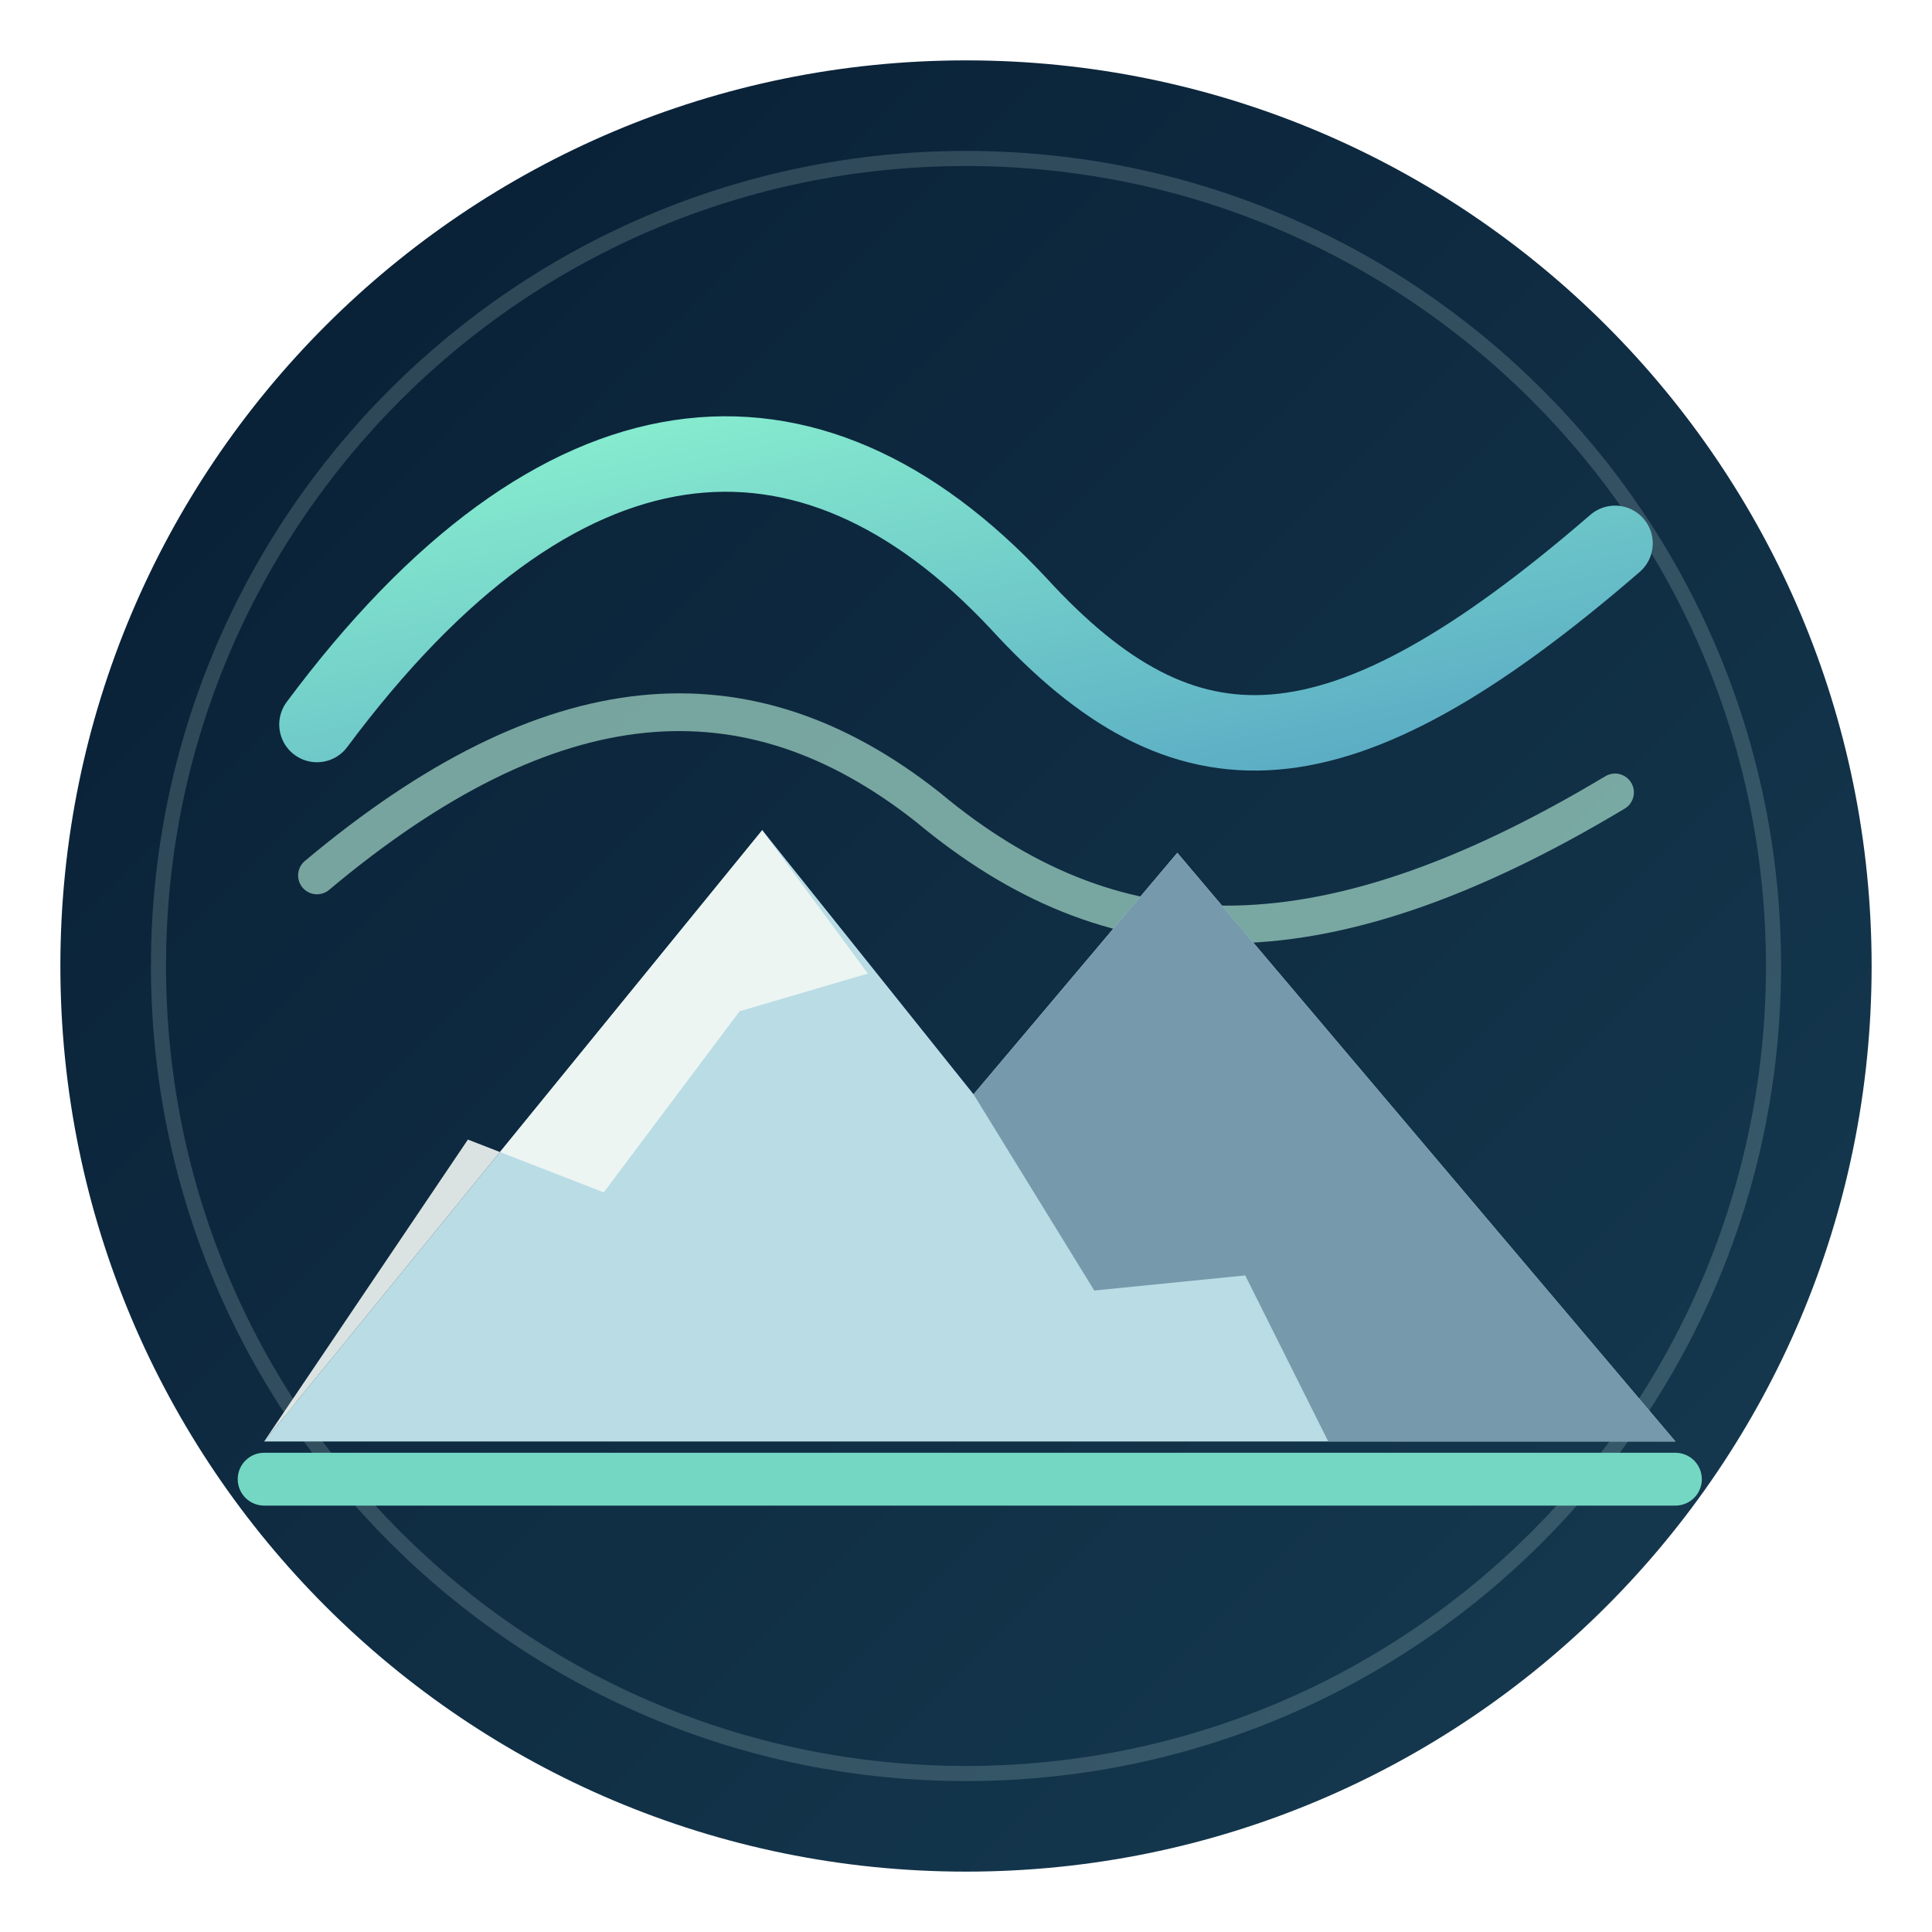
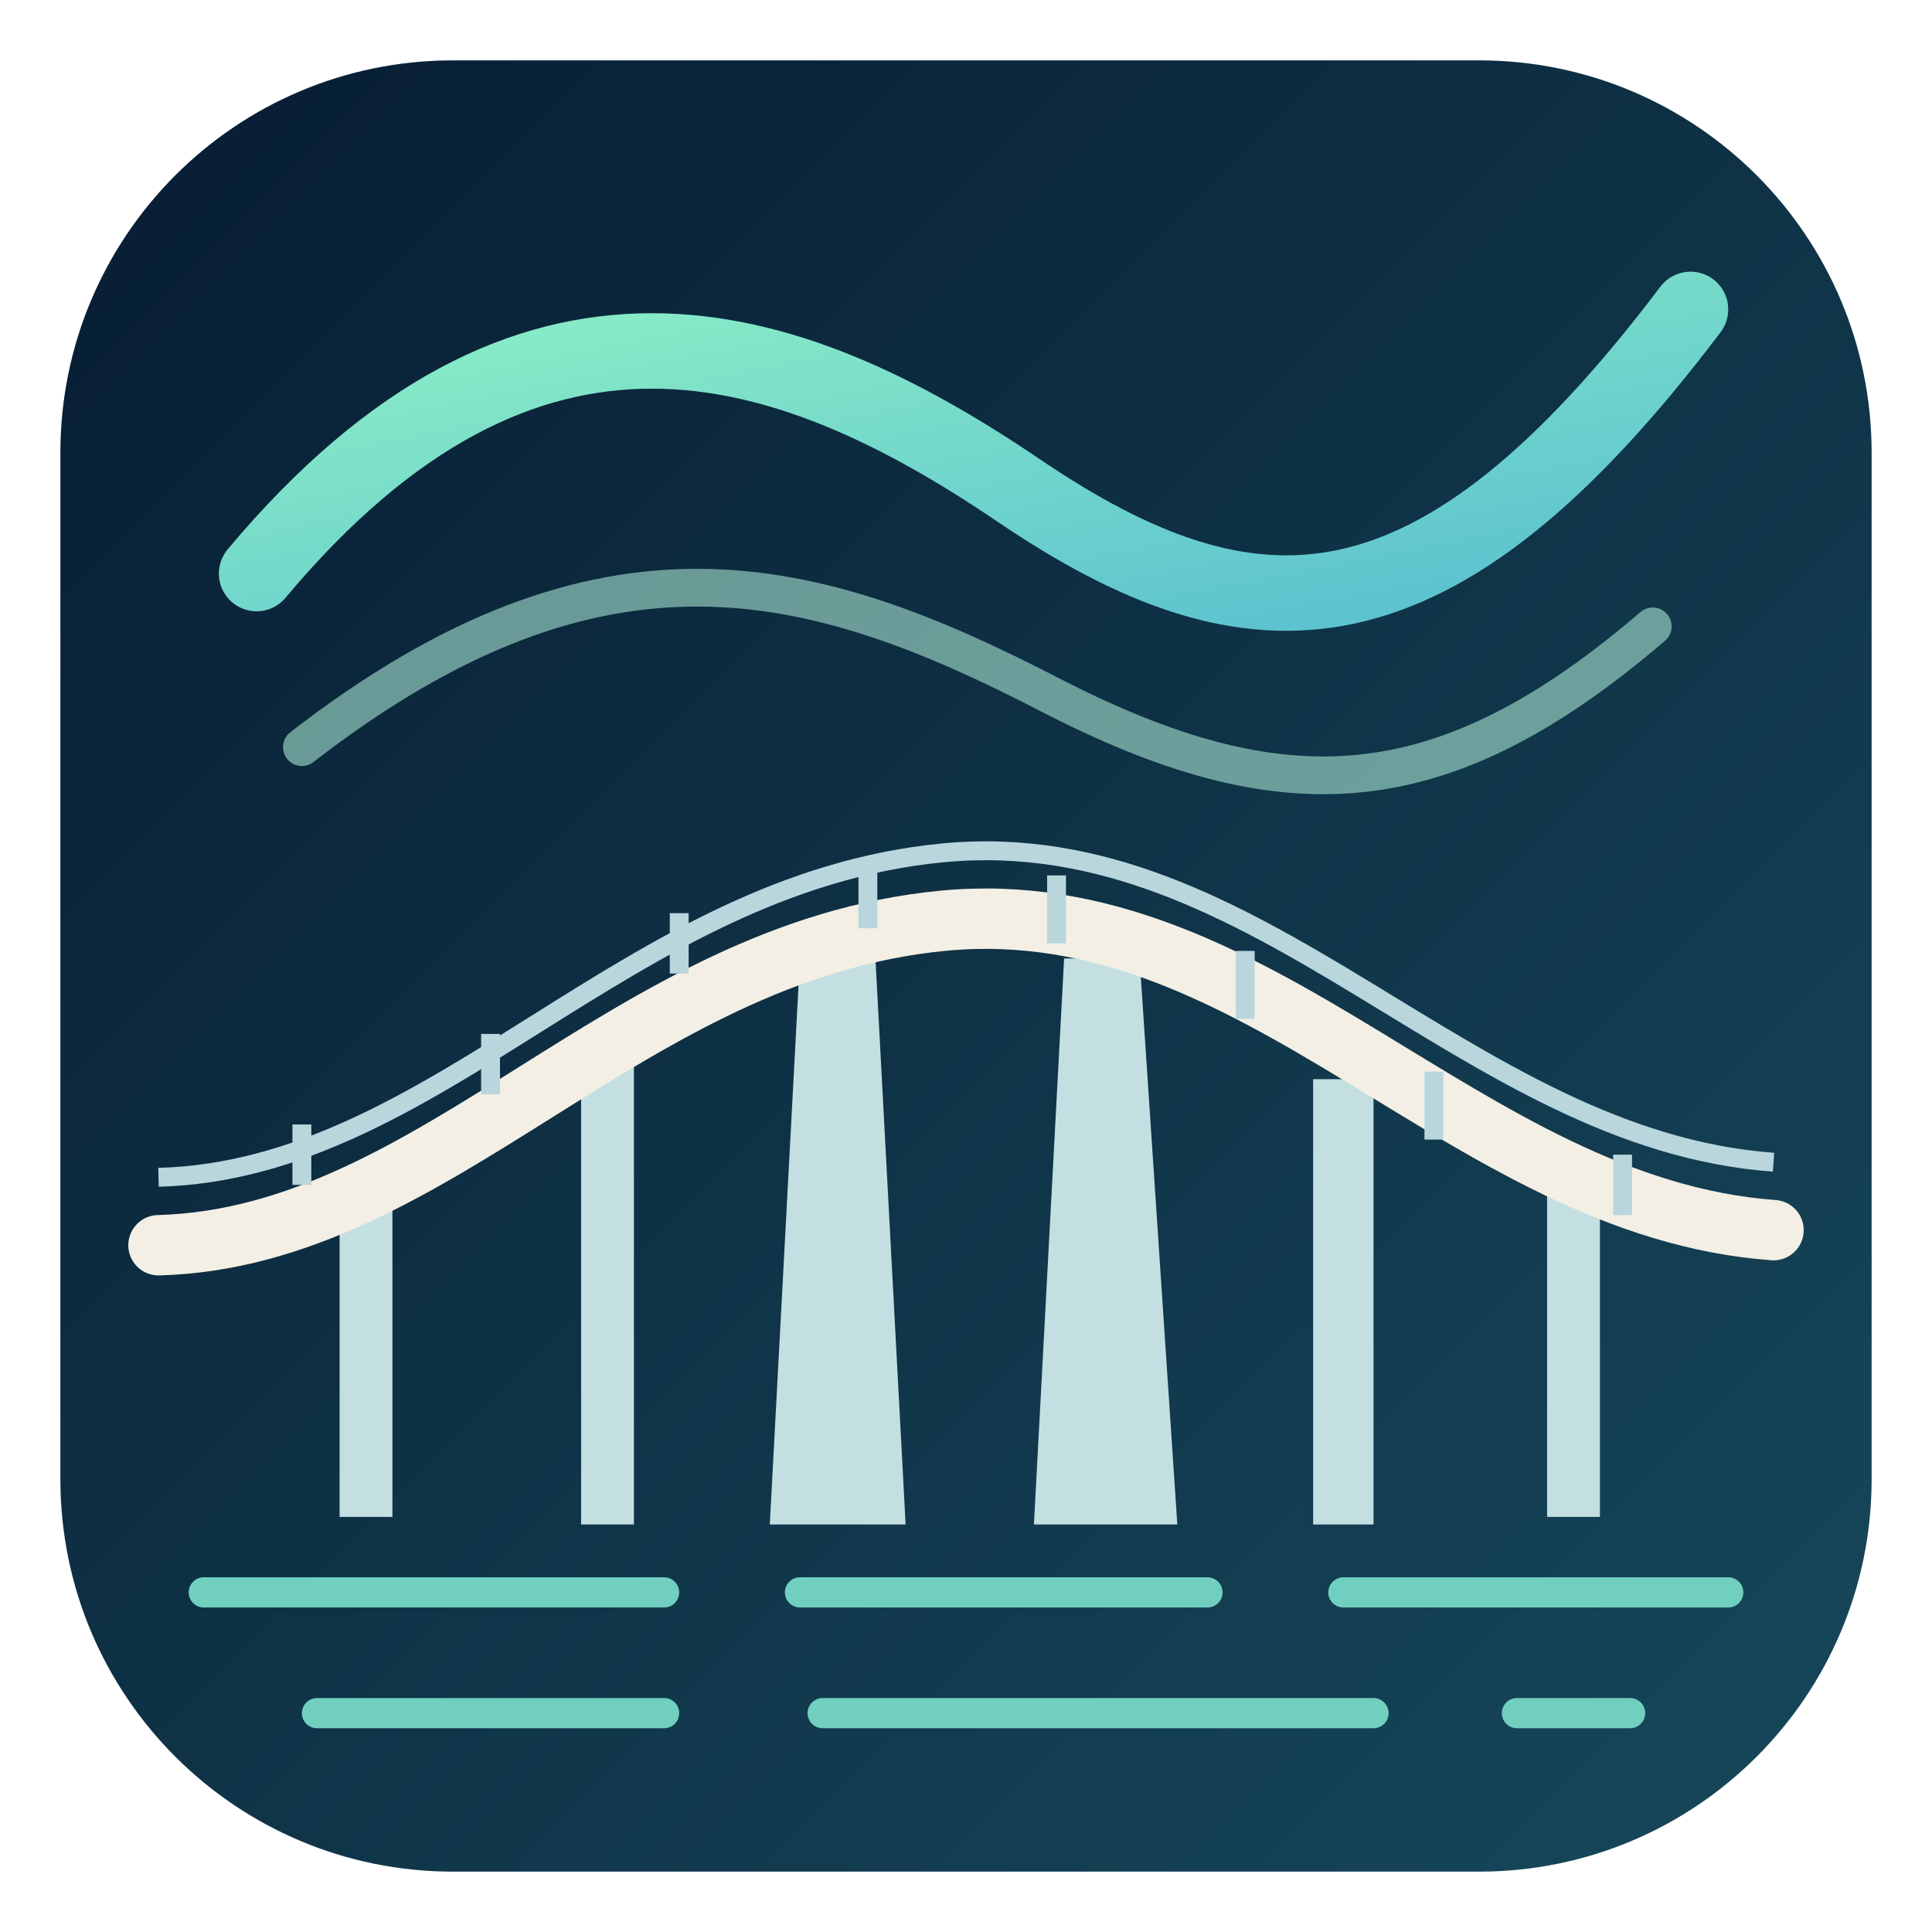
<svg xmlns="http://www.w3.org/2000/svg" viewBox="0 0 256 256" role="img" aria-labelledby="title desc">
  <defs>
    <linearGradient id="field" x1="0" y1="0" x2="1" y2="1">
-       <stop stop-color="#081d33" />
-       <stop offset="1" stop-color="#163c52" />
+       <stop stop-color="#071c32" />
+       <stop offset="1" stop-color="#17485b" />
    </linearGradient>
    <linearGradient id="aurora" x1="0" y1="0" x2="1" y2="1">
-       <stop stop-color="#89f0cf" />
-       <stop offset="1" stop-color="#59a9c4" />
+       <stop stop-color="#8ef0c5" />
+       <stop offset="1" stop-color="#58bfd0" />
    </linearGradient>
  </defs>
-   <circle cx="128" cy="128" r="120" fill="url(#field)" />
-   <circle cx="128" cy="128" r="107" fill="none" stroke="#dffcf5" stroke-opacity=".17" stroke-width="2" />
-   <path d="M42 96c32-43 65-46 93-16 22 24 42 24 79-8" fill="none" stroke="url(#aurora)" stroke-width="10" stroke-linecap="round" />
-   <path d="M42 116c31-26 57-28 81-9 24 20 51 22 91-2" fill="none" stroke="#c5ffe6" stroke-opacity=".58" stroke-width="5" stroke-linecap="round" />
-   <path d="m35 191 66-81 28 35 27-32 66 78z" fill="#b9dce5" />
-   <path d="m35 191 66-81 14 19-17 5-18 24-18-7-27 40z" fill="#f2f7f4" fill-opacity=".9" />
-   <path d="m129 145 27-32 66 78h-46l-11-22-20 2z" fill="#7699ac" />
-   <path d="M35 196h187" stroke="#74d7c3" stroke-width="7" stroke-linecap="round" />
+   <g id="tromso-bridge-and-aurora">
+     <rect x="8" y="8" width="240" height="240" rx="52" fill="url(#field)" />
+     <path d="M34 76C70 33 104 44 135 65S190 86 224 41" fill="none" stroke="url(#aurora)" stroke-width="10" stroke-linecap="round" />
+     <path d="M40 99C80 68 108 76 139 92S191 107 219 83" fill="none" stroke="#b8f8e0" stroke-opacity=".55" stroke-width="5" stroke-linecap="round" />
+     <g fill="#c4dfe1">
+       <path d="M45 159h7v42h-7zM77 141h7v61h-7zM106 127h10l4 75h-18zM141 127h10l5 75h-19zM174 143h8v59h-8zM205 158h7v43h-7z" />
+     </g>
+     <path d="M21 165C58 164 83 126 125 122S194 160 235 163" fill="none" stroke="#f3efe4" stroke-width="8" stroke-linecap="round" />
+     <path d="M21 156C58 155 83 117 125 113S194 151 235 154" fill="none" stroke="#b8d6dc" stroke-width="2.5" />
+     <path d="M40 157v-8M65 145v-8M90 129v-8M115 123v-9M140 125v-9M165 135v-9M190 151v-9M215 161v-8" stroke="#b8d6dc" stroke-width="2.5" />
+     <path d="M27 211h61m18 0h54m18 0h51M42 227h46m21 0h73m19 0h15" fill="none" stroke="#70cfbf" stroke-width="4" stroke-linecap="round" />
+   </g>
</svg>
